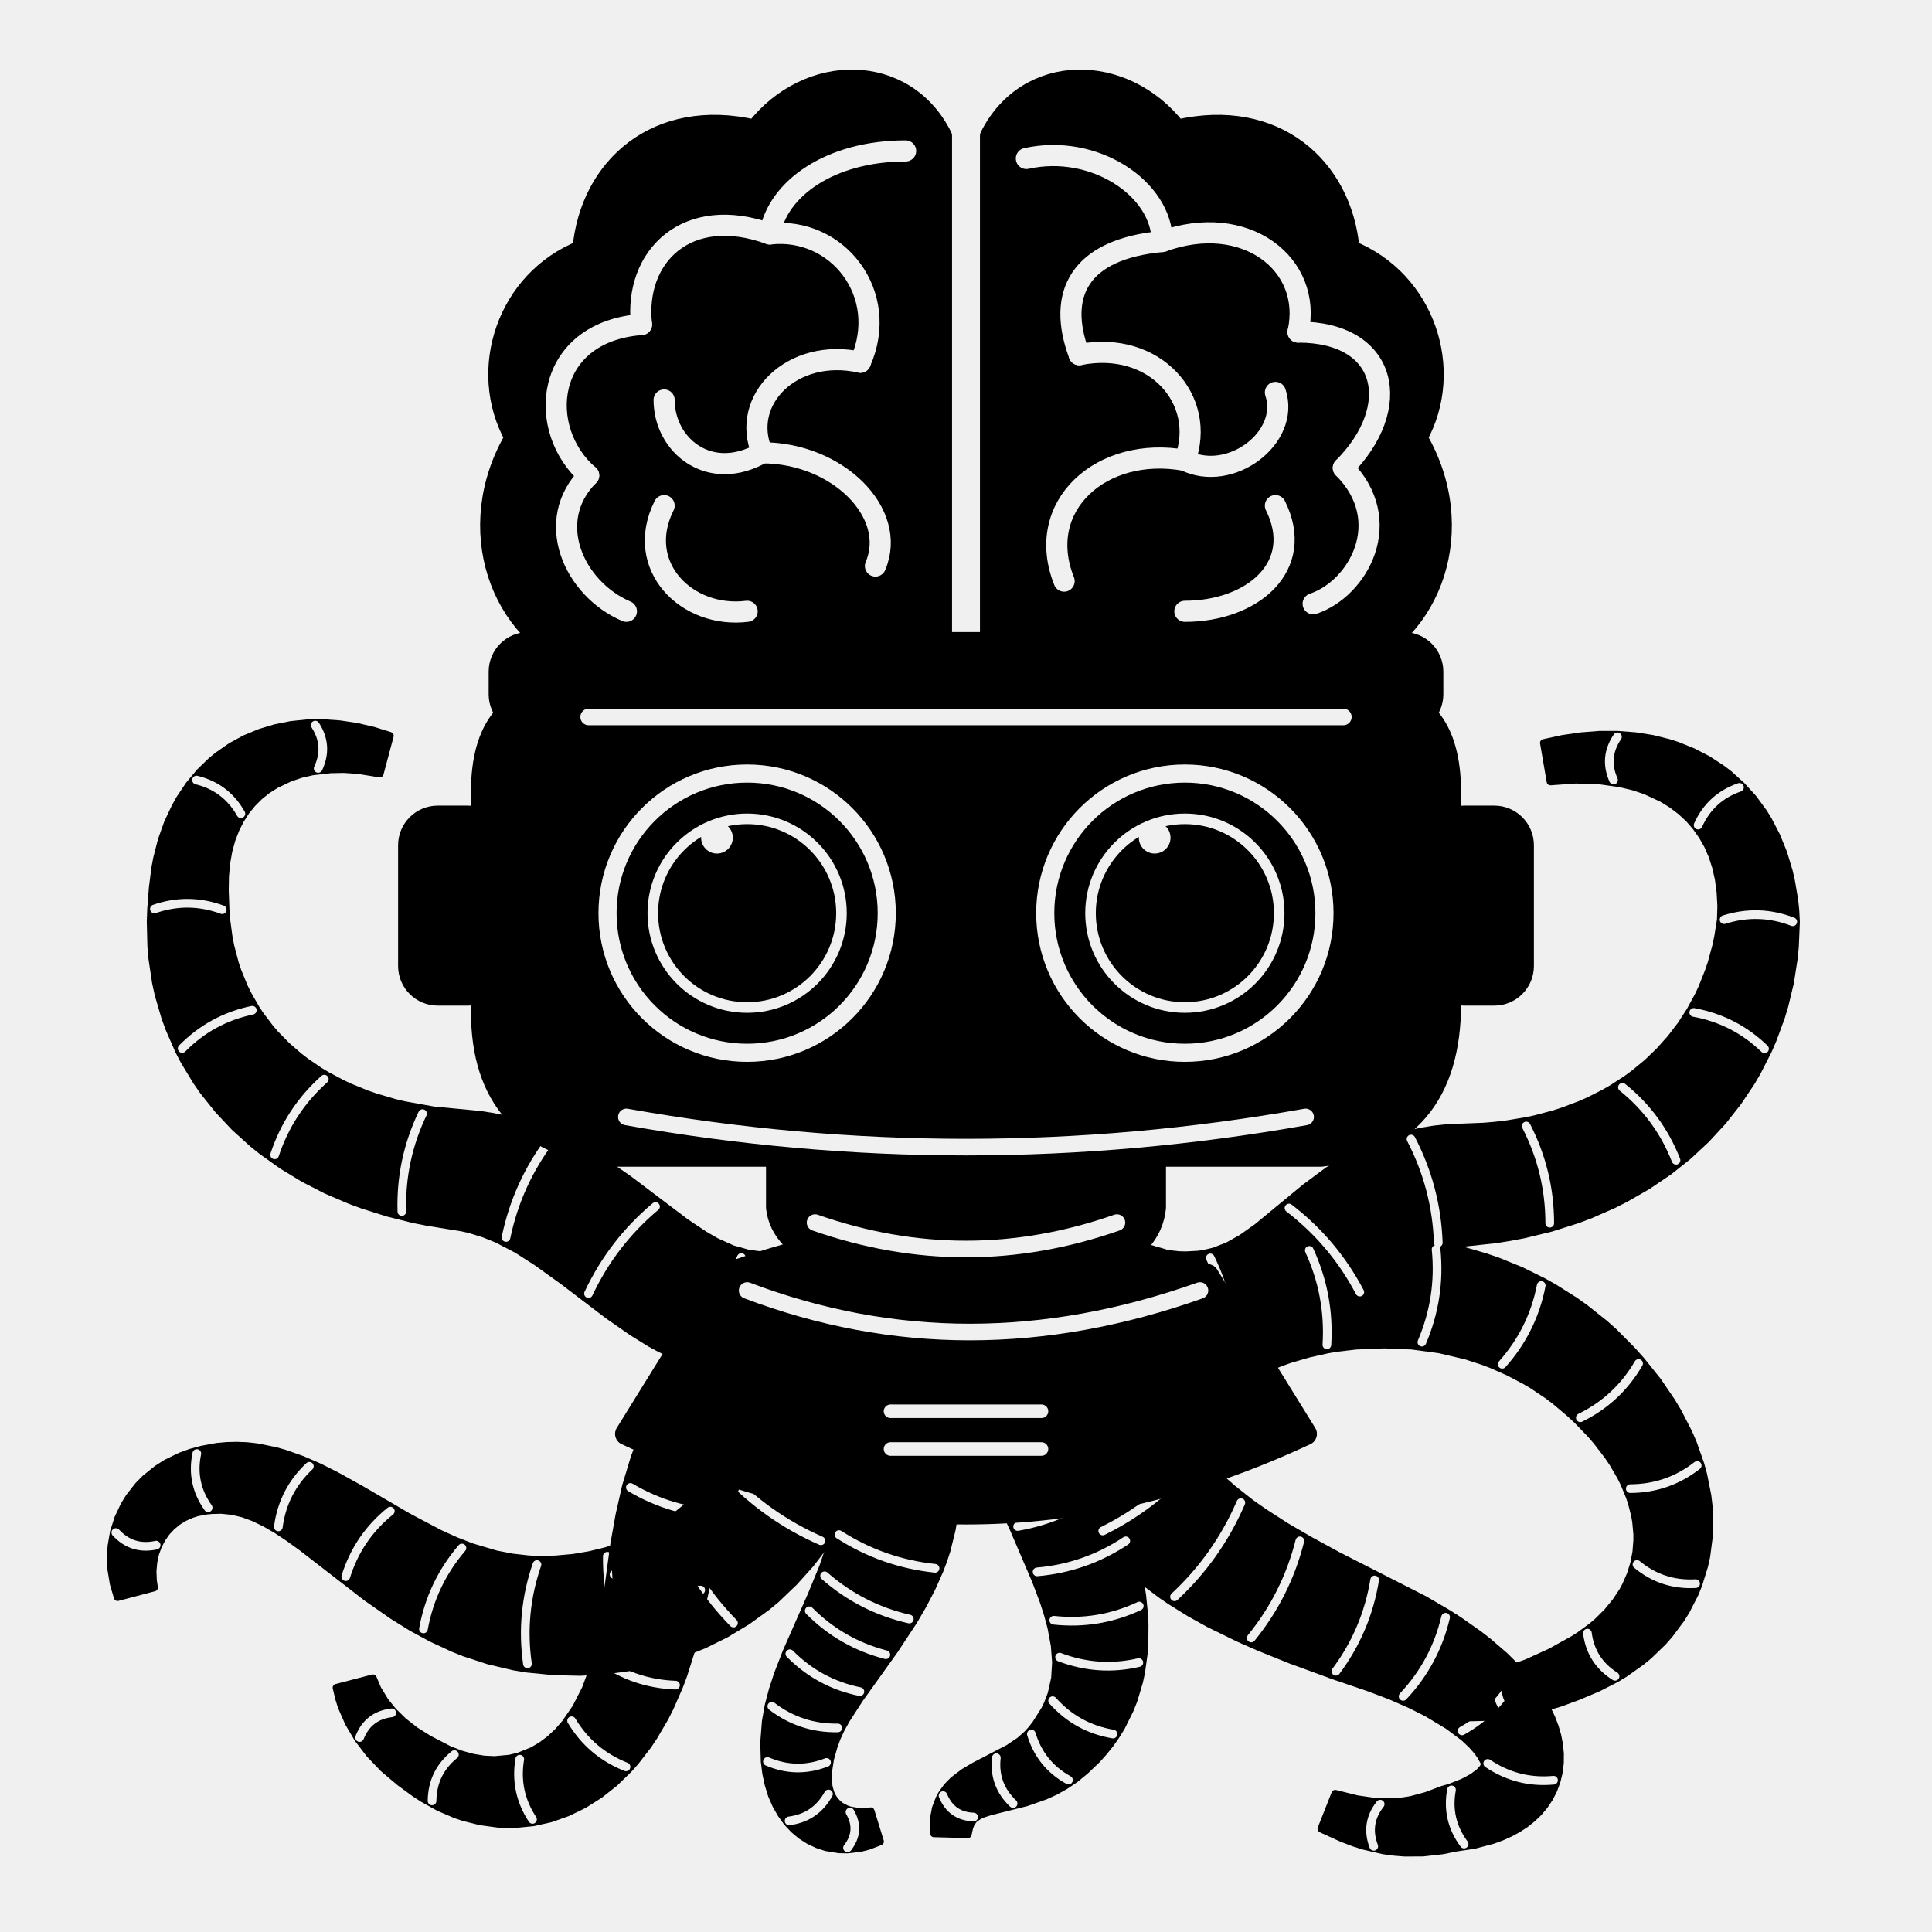
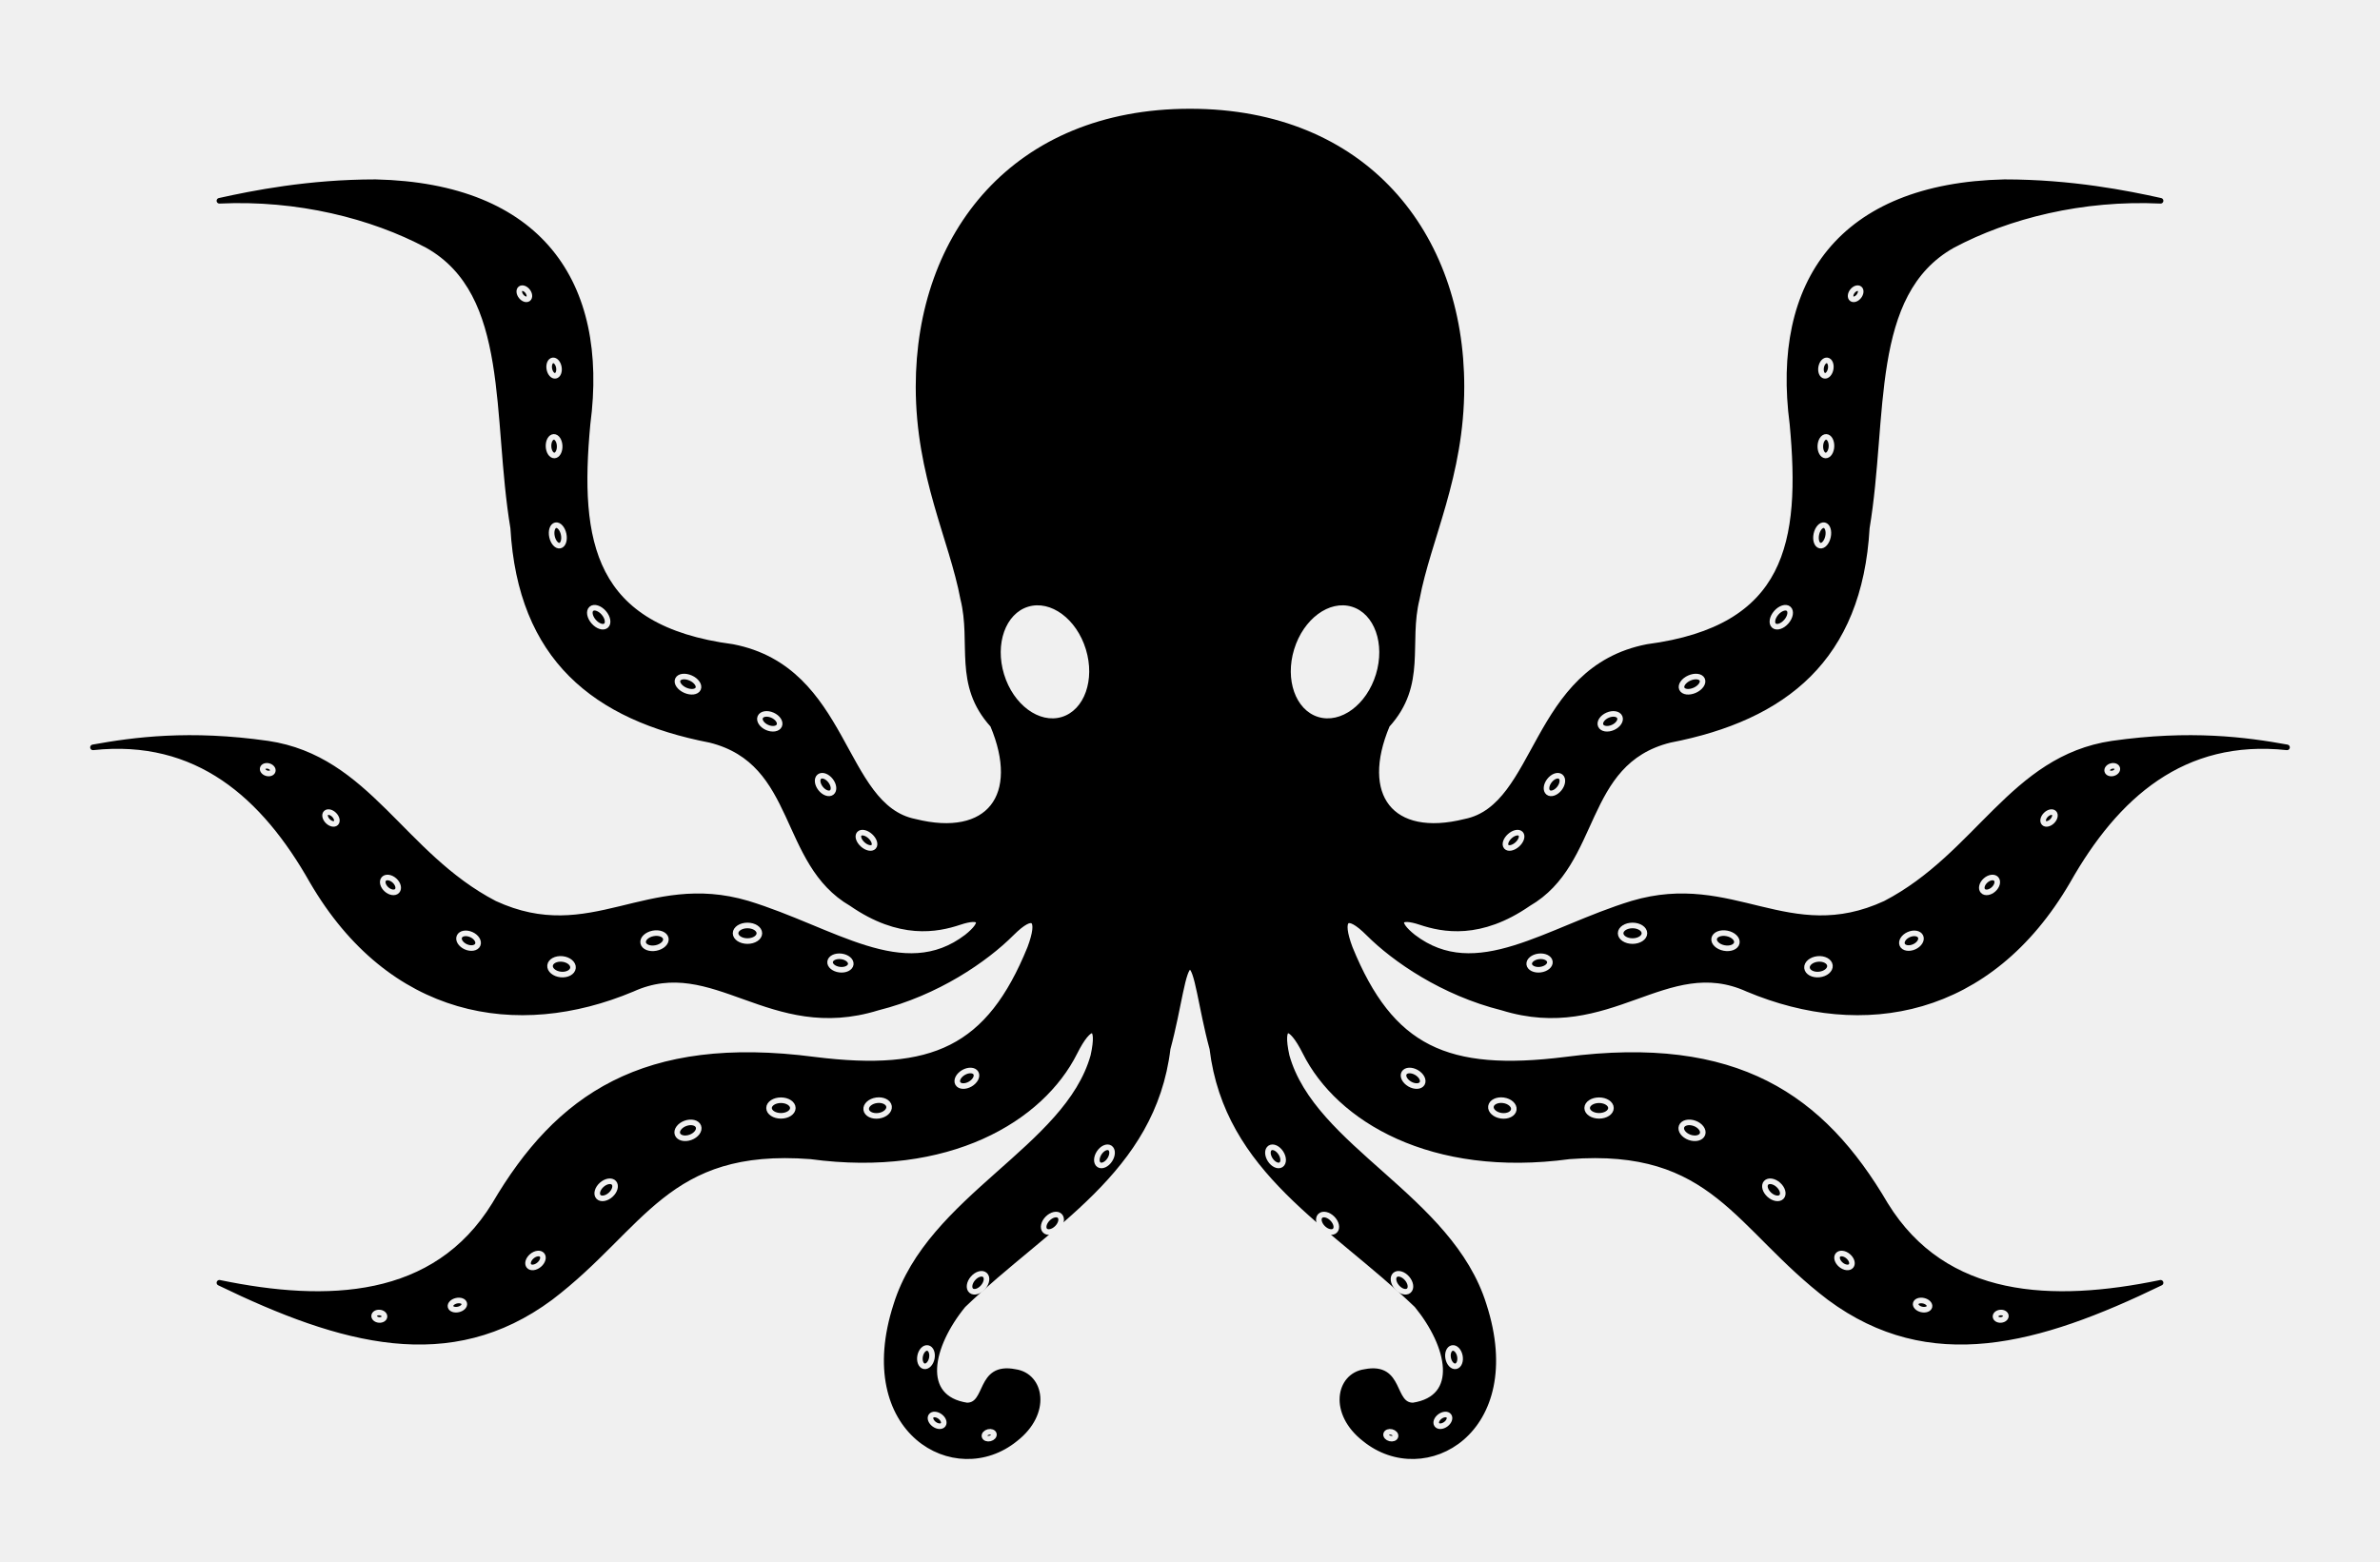
- <svg xmlns="http://www.w3.org/2000/svg" width="80" height="80" viewBox="0 0 80 80" role="img" aria-label="SuperIntelligence robotic-brain octopus">
-   <g transform="scale(.3125)">
+ <svg xmlns="http://www.w3.org/2000/svg" width="128" height="84" viewBox="0 0 128 84" role="img" aria-label="SuperIntelligence octopus">
+   <g transform="scale(.2)">
    <defs>
-       <mask id="si-mark-black-detail" x="0" y="0" width="256" height="256" maskUnits="userSpaceOnUse">
-         <rect width="256" height="256" fill="#FFFFFF" />
-         <g fill="none" stroke="#000000" stroke-width="2.8" stroke-linecap="round" stroke-linejoin="round">
-           <path d="M120 20C110 20 103 25 102 31C91 27 84 34 85 43" />
-           <path d="M102 31C111 30 118 39 114 48" />
-           <path d="M85 43C72 44 71 57 78 63" />
-           <path d="M114 48C105 46 98 53 101 60C94 64 88 59 88 53" />
-           <path d="M78 63C72 69 76 78 83 81" />
-           <path d="M101 60C111 60 119 68 116 75" />
-           <path d="M88 67C84 75 91 82 99 81" />
-           <path d="M136 21C145 19 154 25 154 32C165 28 174 35 172 44" />
-           <path d="M154 32C143 33 140 39 143 47" />
-           <path d="M172 44C184 44 186 54 178 62" />
-           <path d="M143 47C153 45 160 53 157 61C163 64 171 58 169 52" />
-           <path d="M178 62C185 69 180 78 174 80" />
-           <path d="M157 61C146 59 137 67 141 77" />
-           <path d="M169 67C173 75 166 81 157 81" />
+       <mask id="si-mark-black-detail" x="0" y="0" width="640" height="420" maskUnits="userSpaceOnUse">
+         <rect width="640" height="420" fill="#FFFFFF" />
+         <g fill="#000000">
+           <ellipse cx="281" cy="178" rx="11.5" ry="15.5" transform="rotate(-17 281 178)" />
+           <ellipse cx="359" cy="178" rx="11.5" ry="15.5" transform="rotate(17 359 178)" />
        </g>
-         <g fill="none" stroke="#000000" stroke-linecap="round">
-           <path d="M78 95H178M83 148Q128 156 173 148M108 162Q128 169 148 162M99 171Q128 182 159 171" stroke-width="2.2" />
-           <path d="M118 187H138M118 192H138" stroke-width="1.8" />
-           <circle cx="99" cy="121" r="18.5" stroke-width="2.4" />
-           <circle cx="99" cy="121" r="12.5" stroke-width="1.4" />
-           <circle cx="157" cy="121" r="18.5" stroke-width="2.4" />
-           <circle cx="157" cy="121" r="12.5" stroke-width="1.4" />
-         </g>
-         <g fill="#000000">
-           <circle cx="95" cy="111" r="2.1" />
-           <circle cx="153" cy="111" r="2.1" />
+         <g fill="none" stroke="#000000" stroke-width="1.5" opacity="1">
+           <ellipse cx="407" cy="226" rx="2.6" ry="1.5" transform="rotate(-42 407 226)" />
+           <ellipse cx="233" cy="226" rx="2.6" ry="1.5" transform="rotate(42 233 226)" />
+           <ellipse cx="418" cy="211" rx="2.7" ry="1.7" transform="rotate(-52 418 211)" />
+           <ellipse cx="222" cy="211" rx="2.7" ry="1.7" transform="rotate(52 222 211)" />
+           <ellipse cx="433" cy="194" rx="2.8" ry="1.8" transform="rotate(-24 433 194)" />
+           <ellipse cx="207" cy="194" rx="2.8" ry="1.8" transform="rotate(24 207 194)" />
+           <ellipse cx="455" cy="184" rx="3" ry="1.8" transform="rotate(-24 455 184)" />
+           <ellipse cx="185" cy="184" rx="3" ry="1.8" transform="rotate(24 185 184)" />
+           <ellipse cx="479" cy="166" rx="3" ry="1.8" transform="rotate(-49 479 166)" />
+           <ellipse cx="161" cy="166" rx="3" ry="1.8" transform="rotate(49 161 166)" />
+           <ellipse cx="490" cy="144" rx="2.8" ry="1.6" transform="rotate(-78 490 144)" />
+           <ellipse cx="150" cy="144" rx="2.8" ry="1.6" transform="rotate(78 150 144)" />
+           <ellipse cx="491" cy="120" rx="2.5" ry="1.5" transform="rotate(-88 491 120)" />
+           <ellipse cx="149" cy="120" rx="2.5" ry="1.5" transform="rotate(88 149 120)" />
+           <ellipse cx="491" cy="99" rx="2.1" ry="1.3" transform="rotate(-80 491 99)" />
+           <ellipse cx="149" cy="99" rx="2.1" ry="1.3" transform="rotate(80 149 99)" />
+           <ellipse cx="499" cy="79" rx="1.7" ry="1.1" transform="rotate(-52 499 79)" />
+           <ellipse cx="141" cy="79" rx="1.7" ry="1.1" transform="rotate(52 141 79)" />
+           <ellipse cx="414" cy="259" rx="2.8" ry="1.8" transform="rotate(-7 414 259)" />
+           <ellipse cx="226" cy="259" rx="2.8" ry="1.8" transform="rotate(7 226 259)" />
+           <ellipse cx="439" cy="251" rx="3.2" ry="2.1" transform="rotate(0 439 251)" />
+           <ellipse cx="201" cy="251" rx="3.2" ry="2.1" transform="rotate(0 201 251)" />
+           <ellipse cx="464" cy="253" rx="3.1" ry="2" transform="rotate(11 464 253)" />
+           <ellipse cx="176" cy="253" rx="3.1" ry="2" transform="rotate(-11 176 253)" />
+           <ellipse cx="489" cy="260" rx="3.1" ry="2.1" transform="rotate(-6 489 260)" />
+           <ellipse cx="151" cy="260" rx="3.1" ry="2.1" transform="rotate(6 151 260)" />
+           <ellipse cx="514" cy="253" rx="2.7" ry="1.8" transform="rotate(-24 514 253)" />
+           <ellipse cx="126" cy="253" rx="2.7" ry="1.8" transform="rotate(24 126 253)" />
+           <ellipse cx="535" cy="238" rx="2.4" ry="1.6" transform="rotate(-42 535 238)" />
+           <ellipse cx="105" cy="238" rx="2.4" ry="1.6" transform="rotate(42 105 238)" />
+           <ellipse cx="551" cy="220" rx="1.9" ry="1.2" transform="rotate(-45 551 220)" />
+           <ellipse cx="89" cy="220" rx="1.9" ry="1.2" transform="rotate(45 89 220)" />
+           <ellipse cx="568" cy="207" rx="1.4" ry="1" transform="rotate(-16 568 207)" />
+           <ellipse cx="72" cy="207" rx="1.4" ry="1" transform="rotate(16 72 207)" />
+           <ellipse cx="380" cy="290" rx="2.8" ry="1.8" transform="rotate(30 380 290)" />
+           <ellipse cx="260" cy="290" rx="2.8" ry="1.8" transform="rotate(-30 260 290)" />
+           <ellipse cx="404" cy="298" rx="3.1" ry="2.1" transform="rotate(8 404 298)" />
+           <ellipse cx="236" cy="298" rx="3.1" ry="2.1" transform="rotate(-8 236 298)" />
+           <ellipse cx="430" cy="298" rx="3.2" ry="2.1" transform="rotate(0 430 298)" />
+           <ellipse cx="210" cy="298" rx="3.2" ry="2.1" transform="rotate(0 210 298)" />
+           <ellipse cx="455" cy="304" rx="3" ry="2" transform="rotate(20 455 304)" />
+           <ellipse cx="185" cy="304" rx="3" ry="2" transform="rotate(-20 185 304)" />
+           <ellipse cx="477" cy="320" rx="2.8" ry="1.8" transform="rotate(42 477 320)" />
+           <ellipse cx="163" cy="320" rx="2.8" ry="1.8" transform="rotate(-42 163 320)" />
+           <ellipse cx="496" cy="339" rx="2.3" ry="1.5" transform="rotate(40 496 339)" />
+           <ellipse cx="144" cy="339" rx="2.3" ry="1.5" transform="rotate(-40 144 339)" />
+           <ellipse cx="517" cy="351" rx="1.9" ry="1.2" transform="rotate(13 517 351)" />
+           <ellipse cx="123" cy="351" rx="1.9" ry="1.2" transform="rotate(-13 123 351)" />
+           <ellipse cx="538" cy="354" rx="1.4" ry="1" transform="rotate(-5 538 354)" />
+           <ellipse cx="102" cy="354" rx="1.4" ry="1" transform="rotate(5 102 354)" />
+           <ellipse cx="343" cy="311" rx="2.7" ry="1.7" transform="rotate(57 343 311)" />
+           <ellipse cx="297" cy="311" rx="2.7" ry="1.7" transform="rotate(-57 297 311)" />
+           <ellipse cx="357" cy="329" rx="2.8" ry="1.8" transform="rotate(45 357 329)" />
+           <ellipse cx="283" cy="329" rx="2.8" ry="1.8" transform="rotate(-45 283 329)" />
+           <ellipse cx="377" cy="345" rx="2.8" ry="1.8" transform="rotate(49 377 345)" />
+           <ellipse cx="263" cy="345" rx="2.8" ry="1.8" transform="rotate(-49 263 345)" />
+           <ellipse cx="391" cy="365" rx="2.5" ry="1.6" transform="rotate(79 391 365)" />
+           <ellipse cx="249" cy="365" rx="2.5" ry="1.6" transform="rotate(-79 249 365)" />
+           <ellipse cx="388" cy="382" rx="2" ry="1.3" transform="rotate(-36 388 382)" />
+           <ellipse cx="252" cy="382" rx="2" ry="1.3" transform="rotate(36 252 382)" />
+           <ellipse cx="374" cy="386" rx="1.3" ry="0.9" transform="rotate(14 374 386)" />
+           <ellipse cx="266" cy="386" rx="1.3" ry="0.9" transform="rotate(-14 266 386)" />
        </g>
      </mask>
-       <mask id="si-mark-black-back-joints" x="0" y="0" width="256" height="256" maskUnits="userSpaceOnUse">
-         <rect width="256" height="256" fill="#FFFFFF" />
-         <path d="M94.64,180.74Q94.89,173.29 98.23,166.63" fill="none" stroke="#000000" stroke-width="1.15" stroke-linecap="round" />
-         <path d="M77.98,171.41Q81.15,164.66 86.86,159.87" fill="none" stroke="#000000" stroke-width="1.15" stroke-linecap="round" />
-         <path d="M67.05,163.97Q68.54,156.82 72.94,151" fill="none" stroke="#000000" stroke-width="1.15" stroke-linecap="round" />
-         <path d="M53.25,160.53Q53.05,153.71 55.99,147.56" fill="none" stroke="#000000" stroke-width="1.15" stroke-linecap="round" />
-         <path d="M36.39,153.02Q38.34,147.13 42.97,142.99" fill="none" stroke="#000000" stroke-width="1.15" stroke-linecap="round" />
-         <path d="M24.14,138.93Q28.02,134.99 33.43,133.86" fill="none" stroke="#000000" stroke-width="1.15" stroke-linecap="round" />
-         <path d="M20.46,120.44Q24.97,118.89 29.45,120.54" fill="none" stroke="#000000" stroke-width="1.15" stroke-linecap="round" />
-         <path d="M26.04,103.36Q29.95,104.32 31.92,107.82" fill="none" stroke="#000000" stroke-width="1.15" stroke-linecap="round" />
-         <path d="M41.77,96.08Q43.56,98.84 42.16,101.82" fill="none" stroke="#000000" stroke-width="1.15" stroke-linecap="round" />
-         <path d="M160.37,166.68Q163.59,173.4 163.7,180.86" fill="none" stroke="#000000" stroke-width="1.15" stroke-linecap="round" />
-         <path d="M170.8,160.07Q176.71,164.61 180.18,171.21" fill="none" stroke="#000000" stroke-width="1.15" stroke-linecap="round" />
-         <path d="M186.97,150.93Q190.32,157.39 190.58,164.67" fill="none" stroke="#000000" stroke-width="1.15" stroke-linecap="round" />
-         <path d="M202.23,149.2Q205.34,155.26 205.35,162.08" fill="none" stroke="#000000" stroke-width="1.15" stroke-linecap="round" />
-         <path d="M214.98,144.07Q219.82,147.96 222.08,153.74" fill="none" stroke="#000000" stroke-width="1.15" stroke-linecap="round" />
-         <path d="M224.43,134.15Q229.85,135.14 233.81,138.97" fill="none" stroke="#000000" stroke-width="1.15" stroke-linecap="round" />
-         <path d="M228.45,121.86Q233.05,120.4 237.55,122.14" fill="none" stroke="#000000" stroke-width="1.15" stroke-linecap="round" />
-         <path d="M225.01,109.33Q226.67,105.65 230.49,104.33" fill="none" stroke="#000000" stroke-width="1.15" stroke-linecap="round" />
-         <path d="M213.8,103.36Q212.46,100.35 214.32,97.63" fill="none" stroke="#000000" stroke-width="1.15" stroke-linecap="round" />
-         <path d="M104.98,188.14Q101.45,182.6 100.96,176.05" fill="none" stroke="#000000" stroke-width="1.15" stroke-linecap="round" />
-         <path d="M99.2,192.53Q93.07,190.16 88.79,185.19" fill="none" stroke="#000000" stroke-width="1.15" stroke-linecap="round" />
-         <path d="M95.5,200.58Q89.06,200.37 83.53,197.09" fill="none" stroke="#000000" stroke-width="1.15" stroke-linecap="round" />
-         <path d="M92.85,210.69Q86.83,211.23 81.37,208.62" fill="none" stroke="#000000" stroke-width="1.15" stroke-linecap="round" />
-         <path d="M89.51,223.29Q83.99,223.09 79.52,219.87" fill="none" stroke="#000000" stroke-width="1.15" stroke-linecap="round" />
-         <path d="M82.95,234.12Q78.31,232.28 75.74,228.01" fill="none" stroke="#000000" stroke-width="1.15" stroke-linecap="round" />
-         <path d="M70.56,241.08Q68.15,237.43 68.87,233.1" fill="none" stroke="#000000" stroke-width="1.15" stroke-linecap="round" />
-         <path d="M57.25,238.63Q57.29,234.87 60.21,232.5" fill="none" stroke="#000000" stroke-width="1.15" stroke-linecap="round" />
-         <path d="M47.65,230.23Q48.8,227.32 51.91,226.96" fill="none" stroke="#000000" stroke-width="1.15" stroke-linecap="round" />
-         <path d="M160.16,170.1Q164.39,175.12 165.76,181.54" fill="none" stroke="#000000" stroke-width="1.15" stroke-linecap="round" />
-         <path d="M173.49,165.68Q176.23,171.65 175.82,178.2" fill="none" stroke="#000000" stroke-width="1.15" stroke-linecap="round" />
-         <path d="M190.29,165.55Q190.93,171.93 188.41,177.84" fill="none" stroke="#000000" stroke-width="1.15" stroke-linecap="round" />
-         <path d="M204.22,170.34Q203.07,176.26 199.05,180.77" fill="none" stroke="#000000" stroke-width="1.15" stroke-linecap="round" />
-         <path d="M217.12,180.67Q214.35,185.43 209.4,187.86" fill="none" stroke="#000000" stroke-width="1.15" stroke-linecap="round" />
-         <path d="M224.89,194.18Q220.98,197.23 216.02,197.25" fill="none" stroke="#000000" stroke-width="1.15" stroke-linecap="round" />
-         <path d="M224.68,209.84Q220.29,210.09 216.91,207.3" fill="none" stroke="#000000" stroke-width="1.15" stroke-linecap="round" />
-         <path d="M214,222.12Q210.82,220.12 210.34,216.4" fill="none" stroke="#000000" stroke-width="1.15" stroke-linecap="round" />
-         <path d="M199.75,227.01Q197.69,224.68 198.77,221.76" fill="none" stroke="#000000" stroke-width="1.15" stroke-linecap="round" />
-       </mask>
-       <mask id="si-mark-black-front-joints" x="0" y="0" width="256" height="256" maskUnits="userSpaceOnUse">
-         <rect width="256" height="256" fill="#FFFFFF" />
-         <path d="M126.22,193.69Q119.46,195.53 112.58,194.18" fill="none" stroke="#000000" stroke-width="1.15" stroke-linecap="round" />
-         <path d="M125.72,201.16Q118.72,201.59 112.26,198.87" fill="none" stroke="#000000" stroke-width="1.15" stroke-linecap="round" />
-         <path d="M123.9,207.81Q117,207.08 111.17,203.34" fill="none" stroke="#000000" stroke-width="1.15" stroke-linecap="round" />
-         <path d="M120.49,214.53Q114.15,213.09 109.26,208.8" fill="none" stroke="#000000" stroke-width="1.15" stroke-linecap="round" />
-         <path d="M117.38,219.26Q111.51,217.74 107.23,213.44" fill="none" stroke="#000000" stroke-width="1.15" stroke-linecap="round" />
-         <path d="M113.94,224.15Q108.54,223.05 104.66,219.13" fill="none" stroke="#000000" stroke-width="1.15" stroke-linecap="round" />
-         <path d="M111.01,228.96Q106.14,229.04 102.27,226.09" fill="none" stroke="#000000" stroke-width="1.15" stroke-linecap="round" />
-         <path d="M109.52,233.53Q105.59,235.07 101.69,233.41" fill="none" stroke="#000000" stroke-width="1.15" stroke-linecap="round" />
-         <path d="M109.78,237.71Q108.07,240.82 104.56,241.28" fill="none" stroke="#000000" stroke-width="1.15" stroke-linecap="round" />
-         <path d="M112.63,240.11Q114.06,242.59 112.3,244.85" fill="none" stroke="#000000" stroke-width="1.15" stroke-linecap="round" />
-         <path d="M143.3,190.36Q138.29,194.62 131.87,196" fill="none" stroke="#000000" stroke-width="1.15" stroke-linecap="round" />
-         <path d="M146.48,197.08Q141.31,201.14 134.84,202.27" fill="none" stroke="#000000" stroke-width="1.15" stroke-linecap="round" />
-         <path d="M149.17,204.17Q143.82,207.73 137.42,208.28" fill="none" stroke="#000000" stroke-width="1.15" stroke-linecap="round" />
-         <path d="M150.96,212.81Q145.56,215.33 139.63,214.69" fill="none" stroke="#000000" stroke-width="1.15" stroke-linecap="round" />
-         <path d="M150.9,220.3Q145.54,221.54 140.4,219.58" fill="none" stroke="#000000" stroke-width="1.15" stroke-linecap="round" />
-         <path d="M147.48,229.77Q142.7,228.96 139.48,225.35" fill="none" stroke="#000000" stroke-width="1.15" stroke-linecap="round" />
-         <path d="M141.58,235.87Q137.88,233.82 136.66,229.77" fill="none" stroke="#000000" stroke-width="1.15" stroke-linecap="round" />
-         <path d="M134.24,238.98Q131.62,236.49 132.02,232.91" fill="none" stroke="#000000" stroke-width="1.15" stroke-linecap="round" />
-         <path d="M129.01,240.77Q126.07,240.66 124.96,237.93" fill="none" stroke="#000000" stroke-width="1.15" stroke-linecap="round" />
-         <path d="M115.08,191.03Q107.21,190.41 100.23,186.71" fill="none" stroke="#000000" stroke-width="1.15" stroke-linecap="round" />
-         <path d="M108.78,204.16Q101.54,200.99 96.16,195.21" fill="none" stroke="#000000" stroke-width="1.15" stroke-linecap="round" />
-         <path d="M97.19,215.06Q91.74,209.5 88.99,202.22" fill="none" stroke="#000000" stroke-width="1.15" stroke-linecap="round" />
-         <path d="M83.53,220.2Q80.43,213.54 80.47,206.21" fill="none" stroke="#000000" stroke-width="1.15" stroke-linecap="round" />
-         <path d="M69.89,220.47Q68.93,213.74 71.15,207.31" fill="none" stroke="#000000" stroke-width="1.15" stroke-linecap="round" />
-         <path d="M56.11,215.84Q57.21,209.8 61.21,205.12" fill="none" stroke="#000000" stroke-width="1.15" stroke-linecap="round" />
-         <path d="M45.82,208.91Q47.45,203.67 51.72,200.23" fill="none" stroke="#000000" stroke-width="1.15" stroke-linecap="round" />
-         <path d="M36.88,202.32Q37.51,197.57 40.99,194.29" fill="none" stroke="#000000" stroke-width="1.15" stroke-linecap="round" />
-         <path d="M27.58,199.78Q25.26,196.52 26.08,192.6" fill="none" stroke="#000000" stroke-width="1.15" stroke-linecap="round" />
-         <path d="M20.69,204.74Q17.54,205.43 15.35,203.07" fill="none" stroke="#000000" stroke-width="1.15" stroke-linecap="round" />
-         <path d="M154.7,186.35Q147.76,190.12 139.89,190.82" fill="none" stroke="#000000" stroke-width="1.15" stroke-linecap="round" />
-         <path d="M158.3,193.33Q153.2,199.36 146.12,202.86" fill="none" stroke="#000000" stroke-width="1.15" stroke-linecap="round" />
-         <path d="M164.42,199.11Q161.33,206.27 155.63,211.58" fill="none" stroke="#000000" stroke-width="1.15" stroke-linecap="round" />
-         <path d="M172.24,204.17Q170.44,211.32 165.79,217.04" fill="none" stroke="#000000" stroke-width="1.15" stroke-linecap="round" />
-         <path d="M182.15,209.35Q181.06,216.03 177.02,221.45" fill="none" stroke="#000000" stroke-width="1.15" stroke-linecap="round" />
-         <path d="M191.55,214.29Q190.14,220.29 185.92,224.78" fill="none" stroke="#000000" stroke-width="1.15" stroke-linecap="round" />
-         <path d="M201.01,221.77Q198.52,226.67 193.73,229.35" fill="none" stroke="#000000" stroke-width="1.15" stroke-linecap="round" />
-         <path d="M205.85,235.89Q201.1,236.33 197.13,233.66" fill="none" stroke="#000000" stroke-width="1.15" stroke-linecap="round" />
-         <path d="M194,244.35Q191.6,241.12 192.33,237.17" fill="none" stroke="#000000" stroke-width="1.15" stroke-linecap="round" />
-         <path d="M182.03,244.65Q180.87,241.61 182.88,239.06" fill="none" stroke="#000000" stroke-width="1.15" stroke-linecap="round" />
-       </mask>
    </defs>
-     <g mask="url(#si-mark-black-detail)" stroke-linejoin="round" stroke-linecap="round">
-       <g mask="url(#si-mark-black-back-joints)">
-         <path d="M106.09,181.93L104.53,182.14L102.76,182.27L101.02,182.3L99.32,182.23L97.65,182.06L96.03,181.79L94.46,181.43L92.94,181L91.48,180.5L90.07,179.94L87.42,178.67L86.17,177.99L83.81,176.53L80.55,174.26L74.71,169.81L71.11,167.22L68.5,165.55L65.89,164.19L64.1,163.47L62.22,162.89L61.24,162.67L56.66,161.93L54.87,161.58L51.38,160.71L48.03,159.65L46.4,159.05L43.25,157.7L40.25,156.16L37.42,154.44L34.75,152.54L33.49,151.53L31.1,149.37L28.92,147.05L26.94,144.57L26.04,143.27L24.41,140.58L23.68,139.18L22.42,136.29L21.88,134.81L20.99,131.76L20.65,130.2L20.17,127.01L20.03,125.39L19.95,122.1L20.01,120.44L20.23,117.63L20.56,115L20.8,113.73L21.42,111.31L22.24,109.02L23.24,106.9L23.8,105.89L25.06,104.01L26.48,102.31L28.04,100.8L28.88,100.12L30.63,98.9L32.49,97.89L34.44,97.08L36.46,96.47L38.55,96.05L40.68,95.83L42.84,95.8L45.04,95.96L47.25,96.29L49.48,96.81L51.67,97.49L50.33,102.51L47.41,102.04L45.58,101.92L43.84,101.95L41.39,102.23L39.87,102.58L38.46,103.05L36.55,103.96L35.4,104.69L34.36,105.53L33.43,106.46L32.59,107.49L31.86,108.63L31.23,109.87L30.7,111.24L30.29,112.73L30,114.35L29.84,116.1L29.81,118L29.9,120.54L29.99,121.81L30.32,124.24L30.55,125.4L31.14,127.64L31.5,128.71L32.34,130.76L32.82,131.73L33.89,133.61L34.48,134.5L35.77,136.2L36.46,137.01L37.96,138.54L39.6,139.97L40.47,140.64L42.32,141.91L43.29,142.49L45.34,143.58L46.41,144.08L48.65,144.99L49.82,145.39L52.26,146.11L53.52,146.41L57.47,147.12L63.57,147.7L65.3,147.97L66.99,148.31L68.63,148.73L71.75,149.76L73.23,150.36L76.03,151.68L77.35,152.39L79.86,153.88L83.26,156.23L90.89,162L93.35,163.64L94.88,164.52L97.04,165.5L99.1,166.08L100.49,166.27L101.23,166.3L102.81,166.23L103.91,166.07Z" fill="#000000" stroke="#000000" stroke-width="1" stroke-linecap="round" stroke-linejoin="round" />
-         <path d="M154,166.06L156.27,166.3L157.18,166.32L158.8,166.23L159.53,166.12L160.86,165.81L162.71,165.09L164.57,164.04L166.56,162.63L172.98,157.34L176.02,155.08L178.34,153.63L179.59,152.95L182.28,151.7L183.72,151.16L185.23,150.67L186.79,150.25L188.41,149.91L190.09,149.64L191.82,149.46L196.59,149.27L198,149.15L199.39,149L202.07,148.56L203.37,148.29L205.86,147.63L207.07,147.24L209.38,146.37L210.5,145.88L212.63,144.8L213.65,144.21L215.59,142.95L216.51,142.27L218.27,140.82L219.89,139.26L221.39,137.58L222.75,135.8L223.97,133.91L225.05,131.92L225.54,130.88L226.39,128.74L226.77,127.63L227.39,125.34L227.64,124.16L228.01,121.85L228.06,120.04L227.96,118.2L227.73,116.48L227.37,114.89L226.89,113.4L226.29,112.03L225.57,110.76L224.74,109.58L223.8,108.49L222.73,107.5L221.55,106.6L220.24,105.79L218.05,104.77L216.43,104.23L214.68,103.81L211.85,103.41L208.78,103.32L205.44,103.56L204.56,98.44L207.03,97.9L209.51,97.54L211.95,97.35L214.34,97.35L216.68,97.53L218.96,97.89L221.16,98.44L222.24,98.79L224.32,99.63L226.31,100.66L228.19,101.89L229.08,102.57L230.76,104.09L232.3,105.78L233.67,107.65L234.29,108.65L235.39,110.77L236.31,113.03L237.04,115.44L237.33,116.69L237.77,119.28L237.91,120.63L237.99,122.15L237.85,125.47L237.69,127.06L237.2,130.21L236.46,133.28L236,134.8L234.91,137.76L234.28,139.21L232.84,142.03L232.04,143.4L230.27,146.04L228.29,148.56L226.09,150.94L223.7,153.17L221.11,155.23L218.33,157.11L215.37,158.81L213.83,159.59L210.62,161L208.95,161.62L205.51,162.71L201.92,163.58L200.07,163.93L198.19,164.23L193.39,164.75L192.46,164.92L190.76,165.35L188.52,166.23L186.44,167.37L184.36,168.78L182.18,170.48L177.24,174.58L174.29,176.79L172.06,178.22L170.85,178.9L168.25,180.14L166.85,180.68L165.38,181.15L163.86,181.56L162.28,181.88L160.65,182.12L158.97,182.27L157.24,182.32L155.47,182.28L153.66,182.14L152,181.94Z" fill="#000000" stroke="#000000" stroke-width="1" stroke-linecap="round" stroke-linejoin="round" />
-         <path d="M109.55,187.98L107.49,188.18L105.89,188.52L104.52,188.97L103.36,189.53L102.33,190.17L100.97,191.37L100.12,192.34L99.32,193.48L98.55,194.81L97.47,197.12L96.76,198.86L95.77,201.76L95.14,203.86L94.26,207.22L91.98,217.18L91.55,218.84L90.56,221.97L90,223.46L88.77,226.27L88.1,227.6L86.64,230.09L85.86,231.26L84.19,233.42L83.3,234.42L81.44,236.23L79.45,237.8L77.36,239.12L75.18,240.18L72.94,240.97L70.64,241.48L68.32,241.71L66,241.67L63.7,241.36L61.44,240.8L60.33,240.42L58.16,239.49L56.06,238.32L55.04,237.66L53,236.17L50.84,234.35L48.99,232.42L47.44,230.39L46.2,228.29L45.26,226.14L44.92,225.06L44.58,223.63L49.42,222.37L50.03,223.81L51.02,225.44L52.12,226.79L53.45,228.09L55.02,229.32L56.82,230.45L59.56,231.87L61.13,232.47L62.66,232.89L64.12,233.13L65.53,233.2L67.52,233.02L68.78,232.71L70.58,231.98L71.72,231.31L72.82,230.49L73.88,229.51L74.89,228.36L76.32,226.28L77.6,223.77L78.7,220.8L79.32,218.56L79.81,216.11L81.37,204.63L82.06,200.76L82.93,196.92L84.07,193.14L85.01,190.67L86.17,188.27L87.51,185.95L89.09,183.72L89.96,182.66L91.92,180.64L92.99,179.71L94.13,178.83L95.34,178.01L96.61,177.26L97.94,176.58L99.32,175.98L100.76,175.45L102.24,175.01L103.77,174.64L105.34,174.35L108.45,174.02Z" fill="#000000" stroke="#000000" stroke-width="1" stroke-linecap="round" stroke-linejoin="round" />
-         <path d="M152,174.26L155.03,172.22L156.63,171.26L159.88,169.53L161.53,168.76L164.87,167.4L166.55,166.81L169.95,165.81L171.66,165.41L175.09,164.77L176.81,164.54L180.24,164.25L183.66,164.23L185.36,164.32L188.72,164.67L192.03,165.26L193.66,165.64L196.86,166.57L198.43,167.11L201.51,168.36L204.47,169.82L205.91,170.63L208.7,172.39L210.04,173.35L212.62,175.4L213.85,176.5L216.32,178.99L217.5,180.32L219.65,183L221.51,185.73L222.33,187.1L223.75,189.86L224.35,191.25L225.33,194.03L225.71,195.42L226.26,198.18L226.42,199.55L226.51,202.26L226.45,203.6L226.11,206.22L225.83,207.49L225.06,209.97L224.58,211.16L223.41,213.44L222.73,214.53L221.2,216.58L220.35,217.55L218.49,219.35L217.48,220.18L215.33,221.71L214.18,222.41L211.76,223.65L209.11,224.77L206.72,225.65L204.38,226.35L202.08,226.89L199.8,227.27L197.07,227.52L194.79,227.58L192.01,227.5L191.99,222.5L194.09,222.32L195.68,222.11L197.6,221.76L199.09,221.4L200.94,220.84L202.42,220.3L205.44,218.92L208.44,217.26L209.32,216.7L210.94,215.51L211.67,214.89L212.98,213.59L214.09,212.24L215.02,210.84L215.41,210.12L216.05,208.66L216.52,207.17L216.81,205.64L216.93,204.08L216.93,203.29L216.78,201.66L216.64,200.83L216.21,199.14L215.92,198.28L215.19,196.52L214.74,195.62L213.68,193.81L213.06,192.89L211.63,191.03L210.83,190.09L209.02,188.21L208.01,187.27L206.02,185.59L205.05,184.86L203.05,183.52L202.01,182.91L199.88,181.79L197.68,180.82L196.56,180.39L194.26,179.64L190.72,178.81L187.1,178.32L183.41,178.17L179.68,178.32L177.18,178.61L175.93,178.82L173.43,179.38L170.95,180.1L169.71,180.54L167.25,181.54L166.03,182.11L163.63,183.39L162.44,184.1L160,185.74Z" fill="#000000" stroke="#000000" stroke-width="1" stroke-linecap="round" stroke-linejoin="round" />
-       </g>
-       <path d="M103 149H153V160Q152 170 128 170Q104 169 103 160Z" fill="#000000" stroke="#000000" stroke-width="3" />
-       <path d="M96 169Q128 157 160 169L173 190Q128 211 83 190Z" fill="#000000" stroke="#000000" stroke-width="3" />
-       <path d="M98 170Q128 184 158 170" fill="none" stroke="#000000" stroke-width="2.5" />
-       <path d="M113 183H143V197H113Z" fill="#000000" />
-       <path d="M118 187H138M118 192H138" fill="none" stroke="#000000" stroke-width="1.5" />
-       <rect x="54" y="108" width="12" height="24" rx="4" fill="#000000" stroke="#000000" stroke-width="2.5" />
-       <rect x="190" y="108" width="12" height="24" rx="4" fill="#000000" stroke="#000000" stroke-width="2.5" />
-       <path d="M75 92H181Q192 92 192 105V133Q192 151 175 153H81Q64 151 64 134V105Q64 92 75 92Z" fill="#000000" stroke="#000000" stroke-width="3.2" />
-       <path d="M76 94H180L184 100H72Z" fill="#000000" />
-       <path d="M68 134Q78 145 94 145H175Q184 144 189 137Q185 151 175 153H81Q70 150 68 142Z" fill="#000000" />
-       <path d="M123 112H133V117H123Z" fill="#000000" />
-       <g>
-         <circle cx="99" cy="121" r="23" fill="#000000" stroke="#000000" stroke-width="3" />
-         <circle cx="99" cy="121" r="18.5" fill="#000000" />
-         <circle cx="99" cy="121" r="14.5" fill="#000000" stroke="#000000" stroke-width="2.5" />
-         <path d="M87 122C87 113 94 108 101 109C94 112 90 120 90 129Z" fill="#000000" />
-         <circle cx="95" cy="111" r="2.1" fill="#000000" />
-         <path d="M86 105A20.5 20.5 0 0 1 112 105" fill="none" stroke="#000000" stroke-width="1.4" stroke-linecap="round" />
-       </g>
-       <g>
-         <circle cx="157" cy="121" r="23" fill="#000000" stroke="#000000" stroke-width="3" />
-         <circle cx="157" cy="121" r="18.5" fill="#000000" />
-         <circle cx="157" cy="121" r="14.5" fill="#000000" stroke="#000000" stroke-width="2.5" />
-         <path d="M145 122C145 113 152 108 159 109C152 112 148 120 148 129Z" fill="#000000" />
-         <circle cx="153" cy="111" r="2.1" fill="#000000" />
-         <path d="M144 105A20.5 20.5 0 0 1 170 105" fill="none" stroke="#000000" stroke-width="1.4" stroke-linecap="round" />
-       </g>
-       <rect x="66" y="85" width="124" height="11" rx="4" fill="#000000" stroke="#000000" stroke-width="2.5" />
-       <path d="M73 90H183" fill="none" stroke="#000000" stroke-width="2" />
-       <path d="M125 18C120 8 107 8 100 17C87 14 78 22 77 33C67 37 63 49 68 58C61 70 66 84 77 88H125Z" fill="#000000" stroke="#000000" stroke-width="2.3" />
-       <path d="M131 18C136 8 149 8 156 17C169 14 178 22 179 33C189 37 193 49 188 58C195 70 190 84 179 88H131Z" fill="#000000" stroke="#000000" stroke-width="2.3" />
-       <path d="M69 64C78 72 83 65 88 75C99 72 110 82 124 77V87H77C67 84 64 75 69 64Z" fill="#000000" />
-       <path d="M132 77C146 82 157 72 169 75C174 65 179 72 187 64C192 75 189 84 179 87H132Z" fill="#000000" />
-       <path d="M80 33C81 23 89 18 101 21C106 13 115 12 121 17" fill="none" stroke="#000000" stroke-width="2.8" />
-       <path d="M135 17C142 12 150 13 155 21C167 18 176 25 177 34" fill="none" stroke="#000000" stroke-width="2.8" />
-       <g mask="url(#si-mark-black-front-joints)">
-         <path d="M126.42,188.93L126.8,192.05L126.9,193.66L126.92,195.24L126.77,198.32L126.61,199.81L126.12,202.7L125.44,205.45L125.01,206.76L124.53,208.03L123.46,210.44L122.28,212.7L121.05,214.81L118.51,218.66L113.89,225.13L112.13,227.85L111.44,229.1L110.89,230.28L110.45,231.5L110.01,233.06L109.74,234.81L109.75,236.21L109.83,236.79L110.04,237.54L110.23,237.97L110.58,238.54L111.05,239.04L111.43,239.33L112.11,239.69L112.65,239.88L113.89,240.08L114.59,240.08L115.38,239.99L116.62,244.01L115.07,244.61L113.97,244.89L112.28,245.08L111.14,245.06L109.42,244.77L108.3,244.4L107.2,243.88L106.16,243.22L105.19,242.41L104.3,241.46L103.52,240.38L102.84,239.19L102.27,237.89L101.83,236.48L101.51,234.99L101.31,233.4L101.24,230.87L101.46,228.07L101.84,225.94L102.39,223.87L103.05,221.85L104.2,218.89L107.55,211.28L109.06,207.6L110.28,204L111.23,200.5L111.73,197.87L111.89,196.07L111.91,194.21L111.85,193.24L111.58,191.07Z" fill="#000000" stroke="#000000" stroke-width="1" stroke-linecap="round" stroke-linejoin="round" />
-         <path d="M142.26,186.87L145.47,193.4L148.06,199.15L148.55,200.33L149.38,202.74L150.42,206.44L150.97,208.93L151.37,211.45L151.62,213.98L151.68,215.25L151.66,217.8L151.57,219.07L151.22,221.6L150.95,222.85L150.21,225.32L149.73,226.52L148.57,228.86L147.87,229.99L147.11,231.07L146.27,232.12L145.37,233.13L143.83,234.6L142.5,235.7L141.15,236.61L139.81,237.36L138.49,237.96L136.02,238.83L131.24,240.03L130.33,240.32L129.68,240.61L129.07,241.04L128.67,241.58L128.44,242.18L128.25,243.06L123.75,242.94L123.7,241.58L123.74,240.9L123.99,239.59L124.46,238.36L124.76,237.79L125.49,236.76L126.34,235.89L127.72,234.84L129.14,234L133.61,231.68L135.13,230.66L136.12,229.78L136.71,229.13L137.26,228.41L138.46,226.51L138.8,225.81L139.32,224.45L139.78,222.4L139.91,220.28L139.74,218.03L139.29,215.63L138.83,213.93L138.27,212.18L137.23,209.43L134.27,202.52L132.33,198.37L129.74,193.13Z" fill="#000000" stroke="#000000" stroke-width="1" stroke-linecap="round" stroke-linejoin="round" />
-         <path d="M117.44,183.04L116.97,186.3L116.26,189.62L115.32,192.85L114.16,195.97L112.78,198.98L111.19,201.86L109.4,204.6L107.41,207.19L105.24,209.61L102.88,211.87L101.63,212.91L98.98,214.82L96.17,216.51L93.22,217.97L90.15,219.19L86.96,220.17L83.68,220.89L80.32,221.35L76.88,221.55L73.39,221.47L69.83,221.12L68.07,220.83L64.7,220.03L61.55,219L60.05,218.4L57.2,217.08L54.55,215.64L52.07,214.1L48.65,211.72L39.97,205L38.28,203.78L36.67,202.71L35.13,201.82L33.65,201.1L32.21,200.57L30.79,200.23L29.34,200.08L28.07,200.11L27.24,200.19L26.09,200.42L25.38,200.65L24.41,201.08L23.52,201.63L22.74,202.28L22.04,203.03L21.45,203.88L20.96,204.82L20.58,205.86L20.34,206.98L20.23,208.18L20.28,209.44L20.42,210.36L15.58,211.64L15.05,209.84L14.74,207.97L14.67,206.09L14.76,204.84L15.08,202.99L15.65,201.19L16.46,199.47L17.13,198.38L18.33,196.85L19.26,195.91L20.84,194.64L22.01,193.89L23.92,192.96L25.29,192.46L26.74,192.07L28.74,191.7L30.07,191.58L31.39,191.55L32.69,191.6L33.97,191.74L36.47,192.24L37.68,192.58L40.04,193.41L42.33,194.41L44.54,195.52L47.78,197.32L54.11,201.01L58.3,203.22L60.4,204.17L62.51,204.99L65.71,205.94L67.87,206.36L70.08,206.61L71.21,206.66L73.59,206.62L75.94,206.41L78.18,206.03L80.31,205.51L82.34,204.86L84.25,204.07L86.06,203.16L87.77,202.14L89.37,201.01L90.89,199.78L92.33,198.47L93.69,197.07L94.94,195.56L96.09,193.95L97.12,192.23L98.04,190.41L98.83,188.5L99.5,186.49L100.02,184.4L100.41,182.23L100.56,180.96Z" fill="#000000" stroke="#000000" stroke-width="1" stroke-linecap="round" stroke-linejoin="round" />
-         <path d="M154.44,180.96L154.76,183.27L155.18,185.22L155.72,187L156.71,189.39L157.51,190.83L158.41,192.2L159.43,193.51L161.21,195.39L163.3,197.23L165.68,199.12L167.46,200.37L170.41,202.27L173.68,204.17L177.24,206.11L188.75,211.97L191.83,213.77L193.26,214.68L195.92,216.55L197.15,217.5L199.39,219.43L201.37,221.4L202.25,222.4L203.81,224.45L204.48,225.51L205.08,226.58L205.6,227.68L206.03,228.81L206.37,229.97L206.6,231.16L206.72,232.37L206.71,233.59L206.57,234.81L206.28,236L205.86,237.15L205.31,238.24L204.64,239.24L203.87,240.16L203.01,240.98L202.09,241.71L201.1,242.35L200.06,242.91L198.97,243.4L197.82,243.82L195.38,244.47L192.92,244.84L191.13,245.2L188.57,245.49L186.12,245.5L184.7,245.39L183.32,245.2L180.69,244.59L179.43,244.19L177.8,243.57L175.08,242.33L176.92,237.67L179.81,238.39L182.24,238.74L184.6,238.78L185.93,238.66L186.94,238.5L188.98,237.95L191.08,237.16L192.24,236.81L193.9,236.15L195.16,235.47L196.03,234.81L196.53,234.25L196.73,233.85L196.73,233.62L196.22,232.69L195.75,232.03L195.02,231.2L194,230.24L191.89,228.66L189.1,226.98L186.87,225.86L184.34,224.75L181.51,223.67L176.76,222.05L171,219.94L166.83,218.26L164.13,217.07L160.19,215.14L157.65,213.73L155.19,212.2L153.99,211.39L151.67,209.64L150.57,208.69L148.45,206.67L146.46,204.49L144.62,202.14L143.76,200.9L142.18,198.28L140.81,195.51L140.21,194.06L139.16,191.04L138.34,187.89L138.02,186.25L137.56,183.04Z" fill="#000000" stroke="#000000" stroke-width="1" stroke-linecap="round" stroke-linejoin="round" />
-       </g>
-     </g>
+     <path d="M320 30C367 30 393 63 393 104C393 128 384 145 381 161C378 173 383 184 373 195C365 214 374 226 394 221C414 217 412 180 443 174C481 169 485 146 482 114C477 76 495 50 539 49C557 49 572 52 581 54C560 53 540 58 525 66C502 79 507 112 502 142C500 177 480 193 449 199C425 205 430 232 411 243C398 252 388 250 382 248C376 246 375 248 380 252C397 265 416 250 439 243C466 235 481 255 507 243C532 230 541 204 568 200C589 197 604 199 615 201C587 198 569 214 556 237C535 273 501 279 470 266C448 256 433 280 404 271C388 267 375 258 368 251C362 245 360 247 363 255C374 282 389 289 421 285C467 279 490 295 507 324C523 350 552 351 581 345C548 361 519 369 492 349C467 330 461 308 422 311C385 316 360 301 351 283C347 275 344 275 346 284C353 309 390 322 399 351C410 385 383 400 367 387C358 380 360 370 367 369C377 367 374 378 380 378C393 376 390 362 381 351C358 329 330 315 326 282C323 271 322 260 320 260C318 260 317 271 314 282C310 315 282 329 259 351C250 362 247 376 260 378C266 378 263 367 273 369C280 370 282 380 273 387C257 400 230 385 241 351C250 322 287 309 294 284C296 275 293 275 289 283C280 301 255 316 218 311C179 308 173 330 148 349C121 369 92 361 59 345C88 351 117 350 133 324C150 295 173 279 219 285C251 289 266 282 277 255C280 247 278 245 272 251C265 258 252 267 236 271C207 280 192 256 170 266C139 279 105 273 84 237C71 214 53 198 25 201C36 199 51 197 72 200C99 204 108 230 133 243C159 255 174 235 201 243C224 250 243 265 260 252C265 248 264 246 258 248C252 250 242 252 229 243C210 232 215 205 191 199C160 193 140 177 138 142C133 112 138 79 115 66C100 58 80 53 59 54C68 52 83 49 101 49C145 50 163 76 158 114C155 146 159 169 197 174C228 180 226 217 246 221C266 226 275 214 267 195C257 184 262 173 259 161C256 145 247 128 247 104C247 63 273 30 320 30Z" fill="#000000" stroke="#000000" stroke-width="1.5" stroke-linecap="round" stroke-linejoin="round" mask="url(#si-mark-black-detail)" />
  </g>
</svg>
